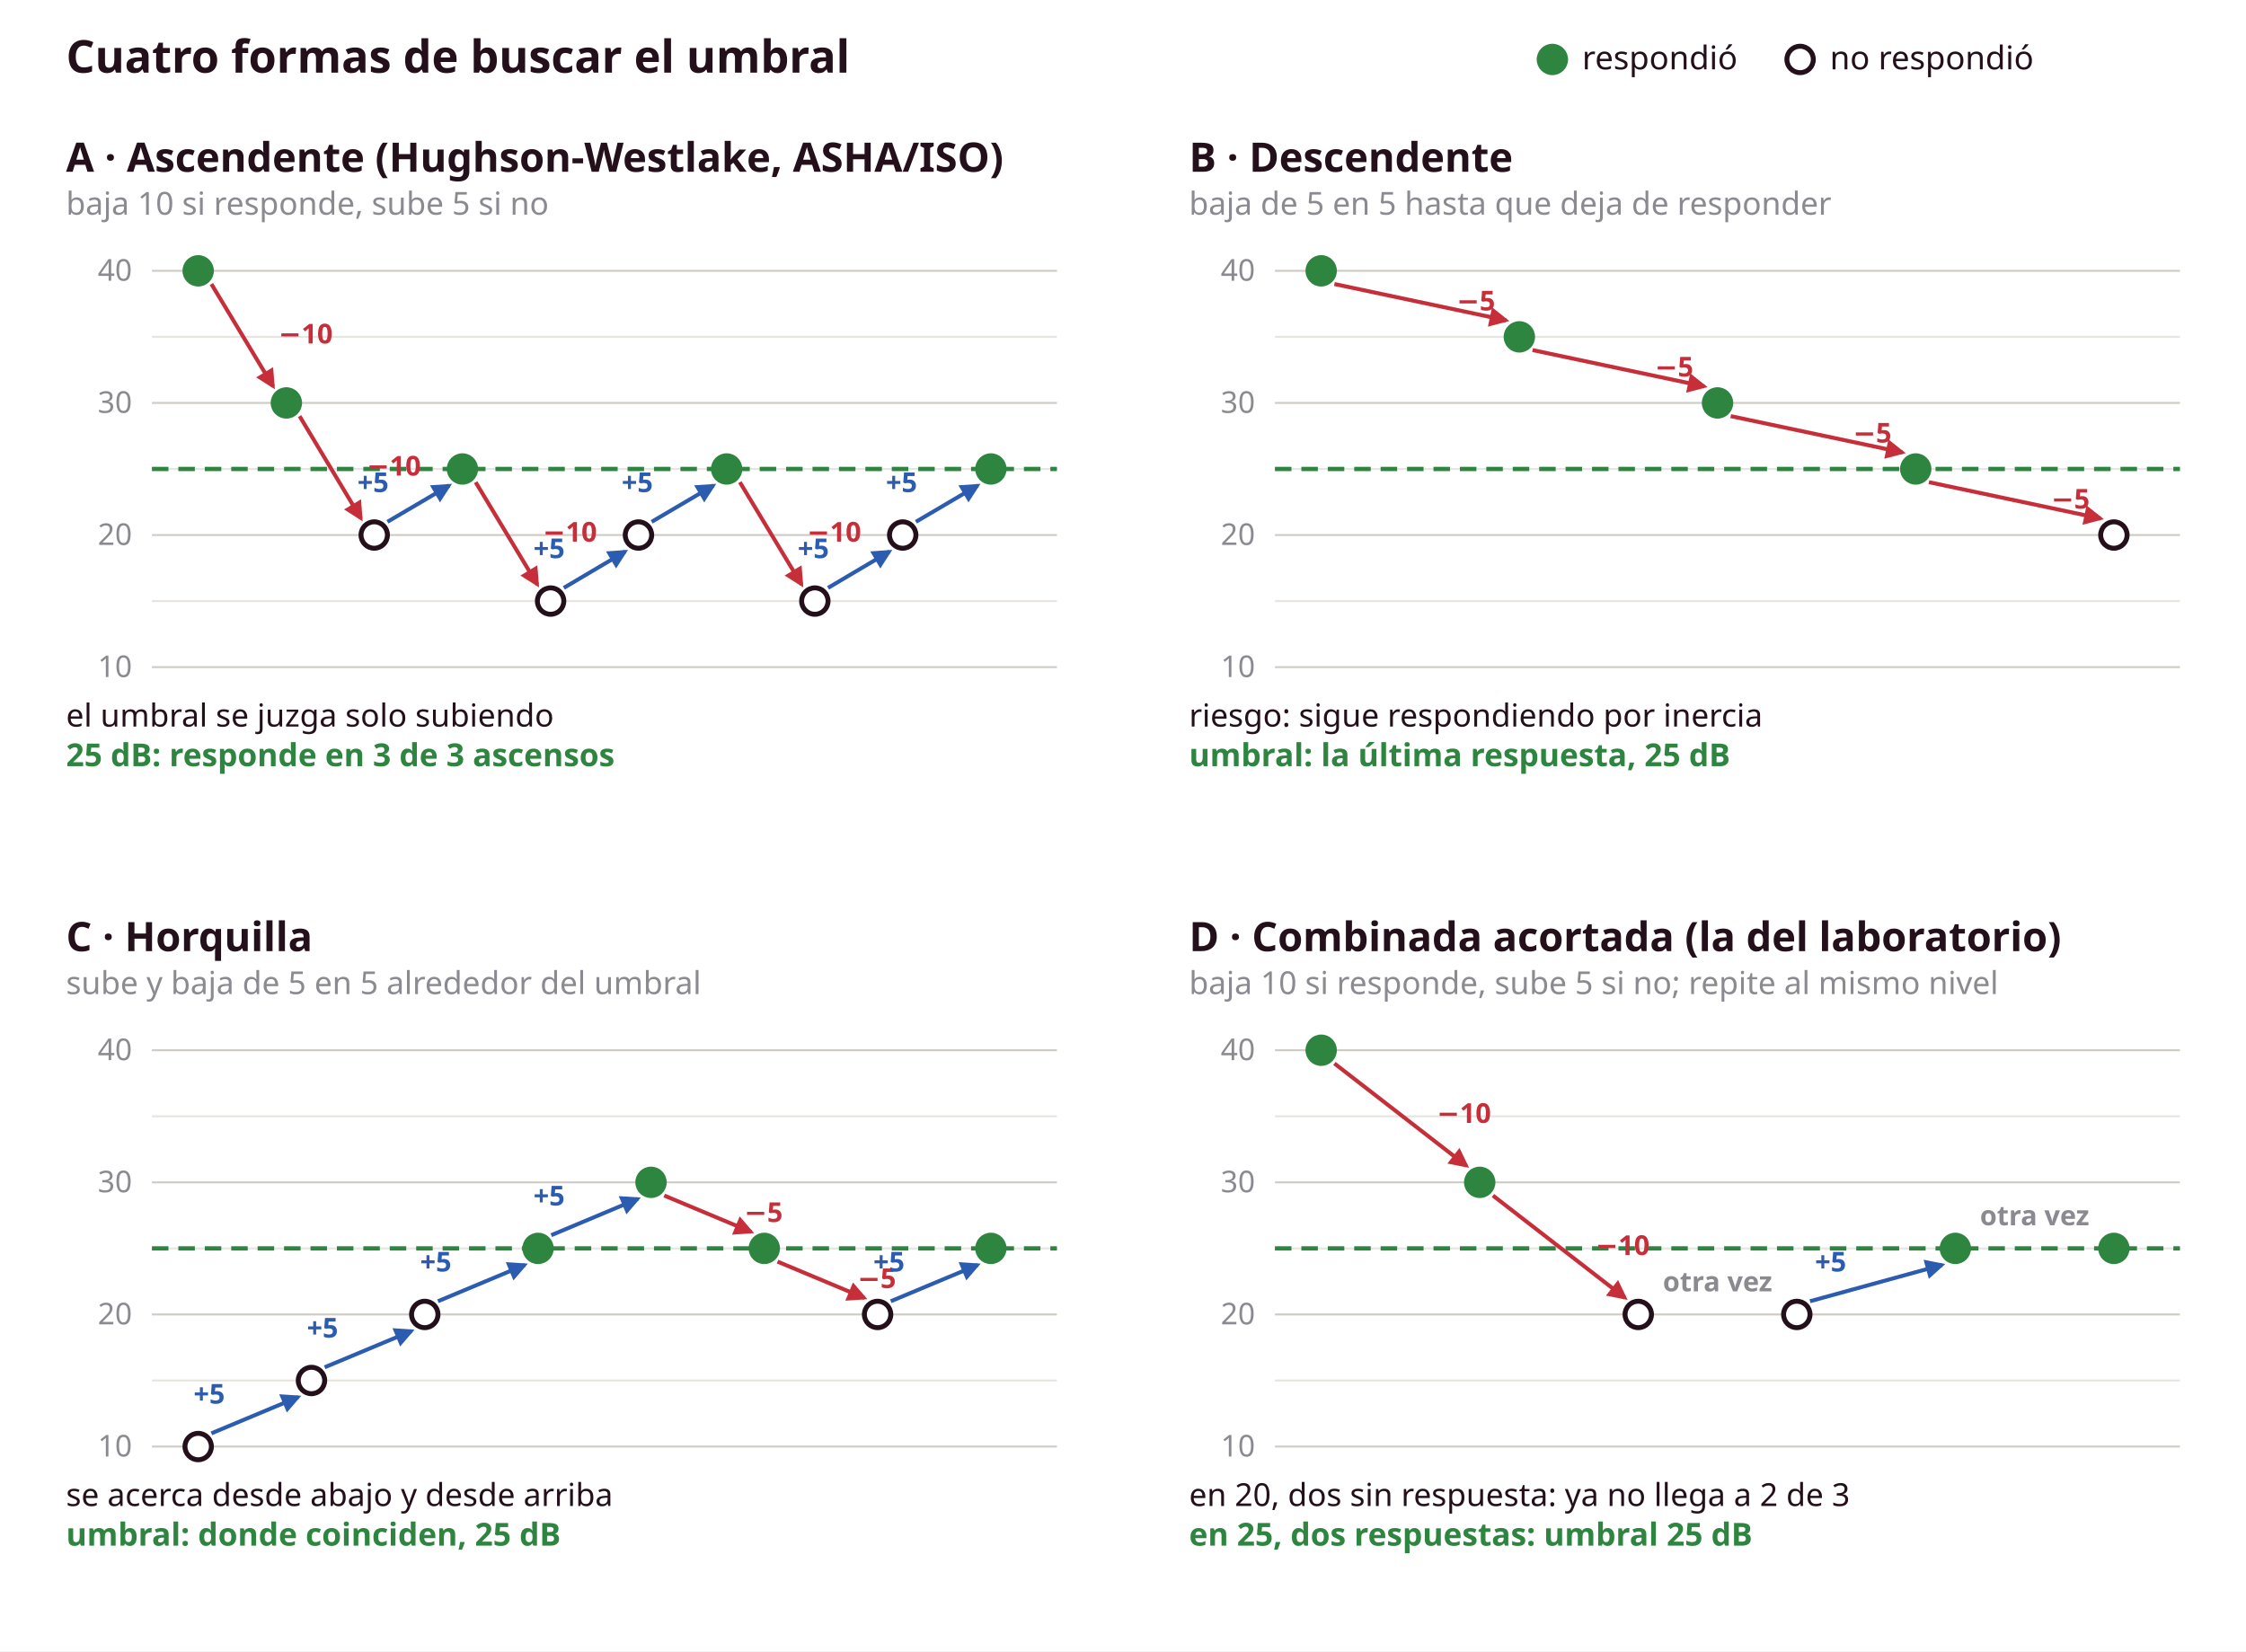
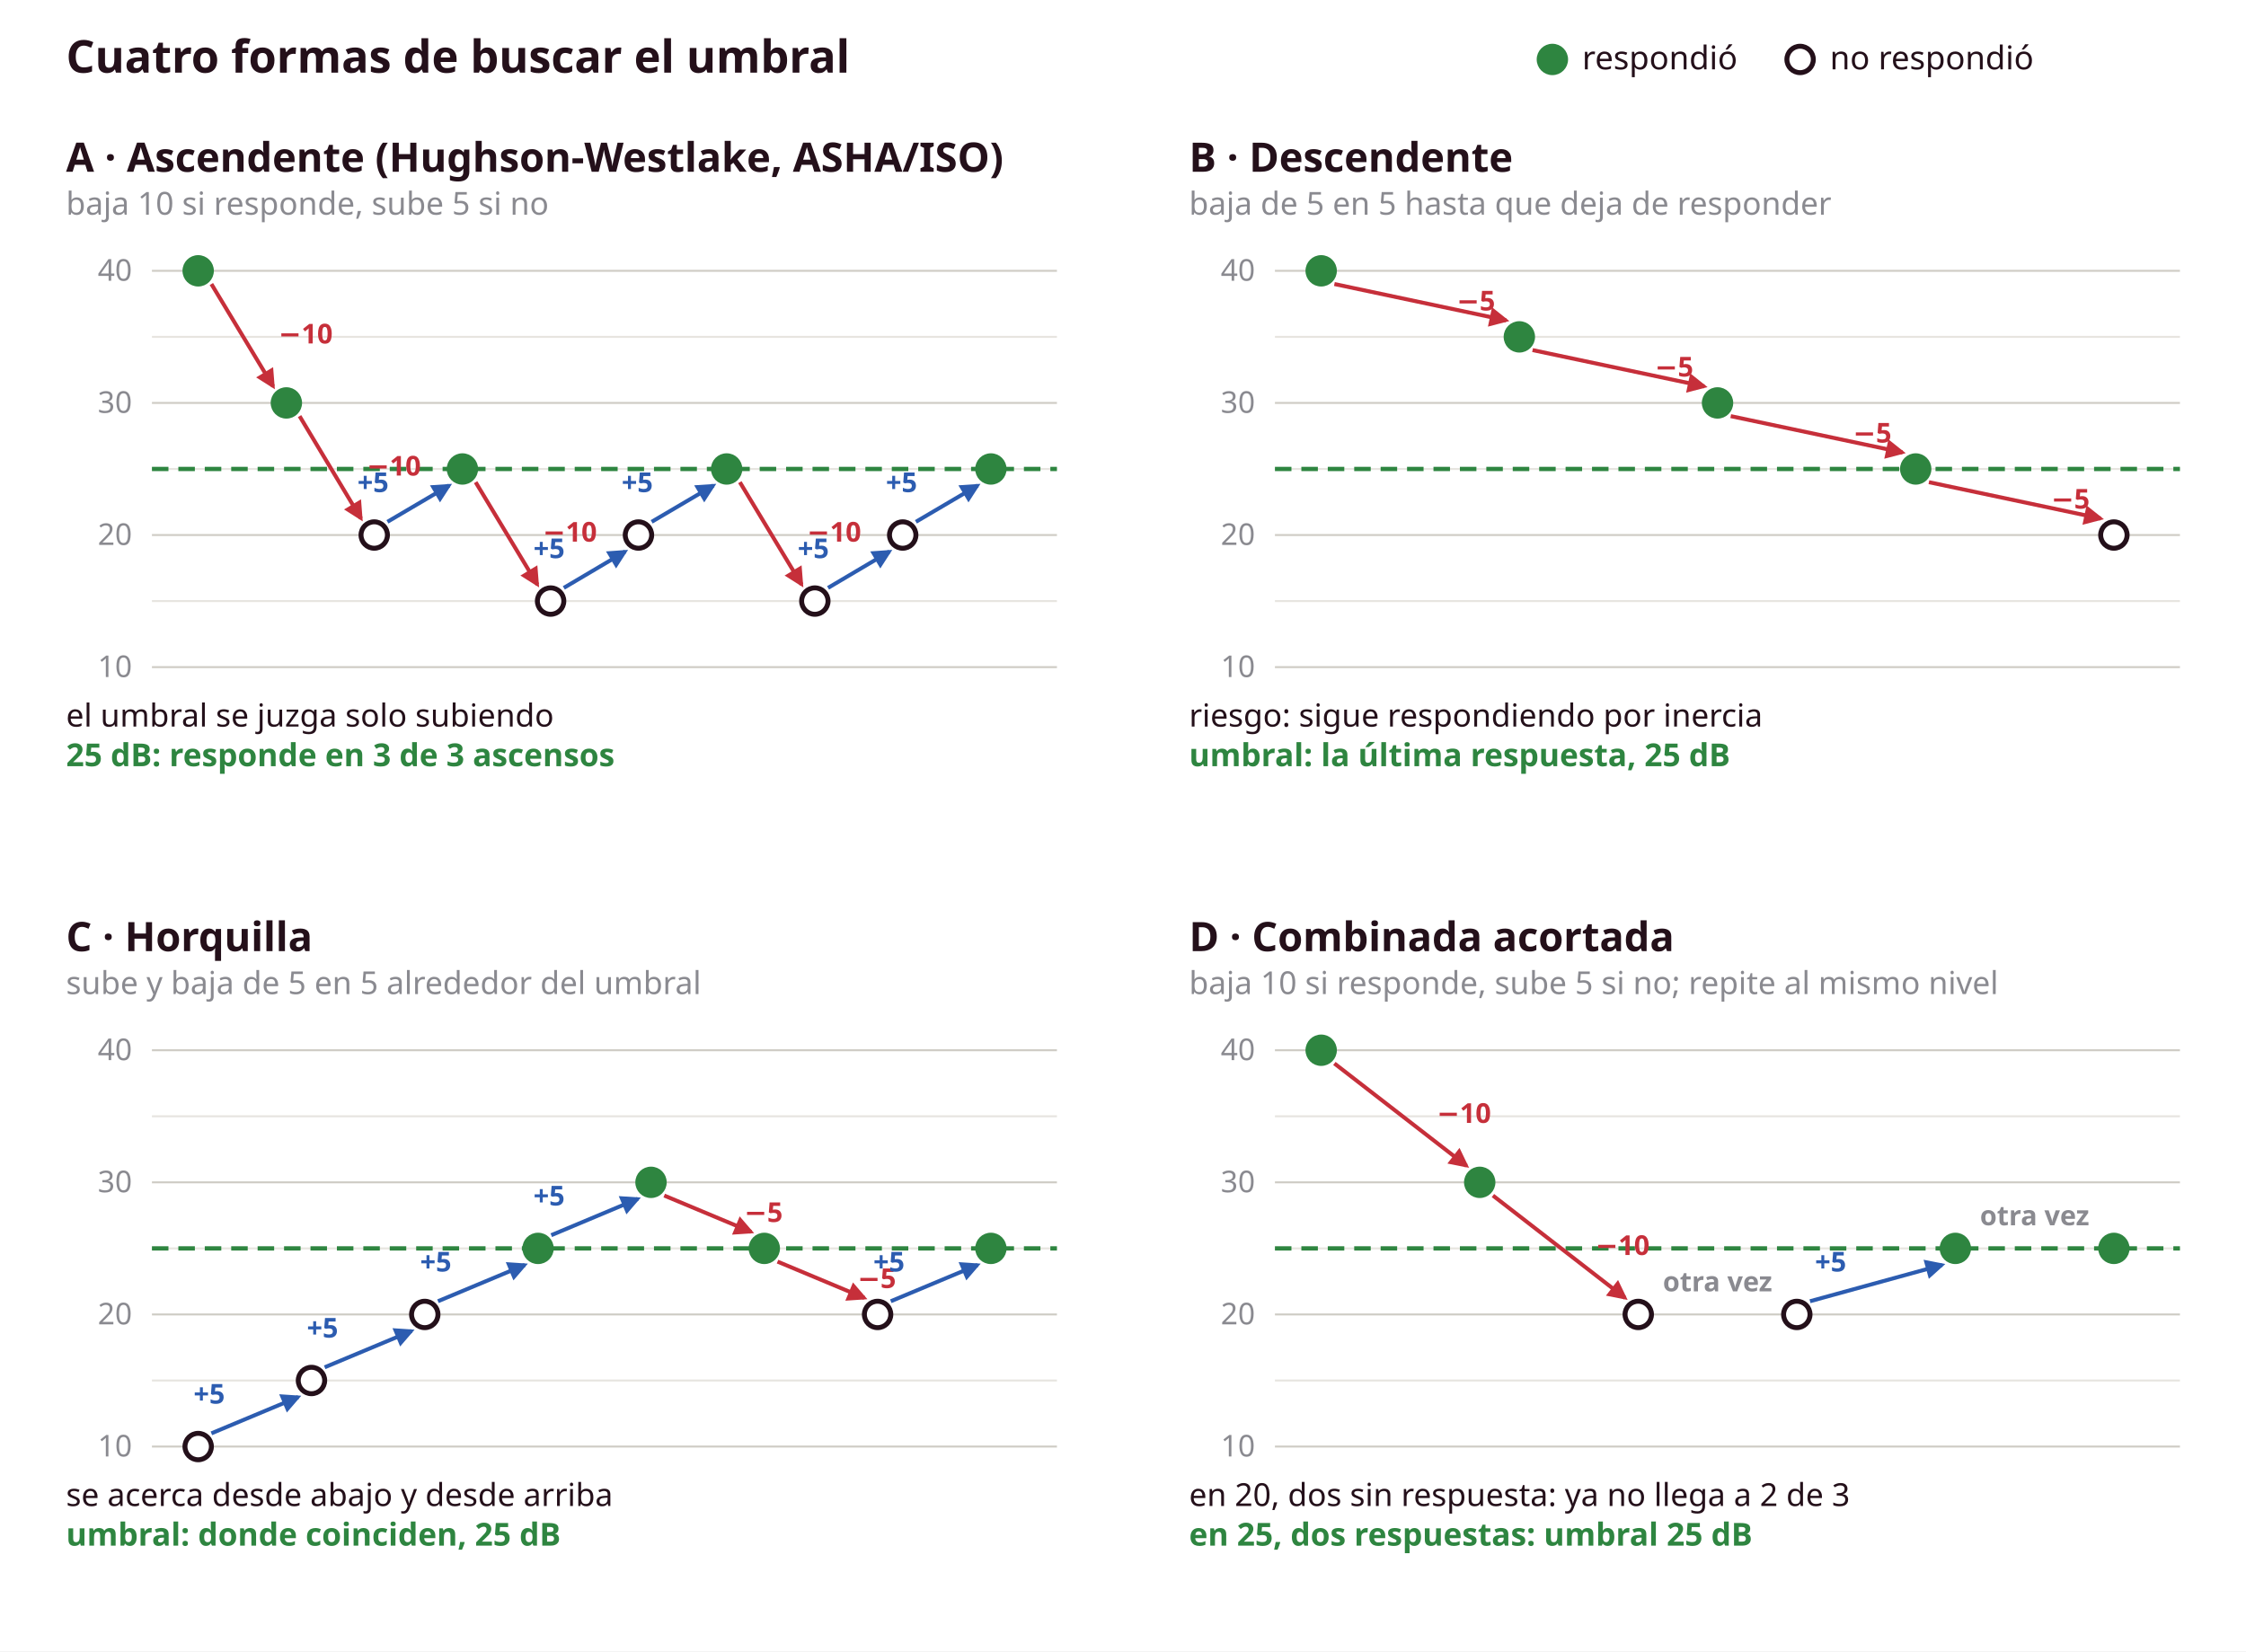
<svg xmlns="http://www.w3.org/2000/svg" viewBox="0 0 680 500" width="680" height="500">
  <defs>
    <marker id="p-tinta" markerWidth="6" markerHeight="6" refX="5" refY="3" markerUnits="userSpaceOnUse" orient="auto">
      <path d="M0,0 L6,3 L0,6 z" fill="#24101a" />
    </marker>
    <marker id="p-od" markerWidth="6" markerHeight="6" refX="5" refY="3" markerUnits="userSpaceOnUse" orient="auto">
      <path d="M0,0 L6,3 L0,6 z" fill="#c62f3a" />
    </marker>
    <marker id="p-osea" markerWidth="6" markerHeight="6" refX="5" refY="3" markerUnits="userSpaceOnUse" orient="auto">
      <path d="M0,0 L6,3 L0,6 z" fill="#b86b12" />
    </marker>
    <marker id="p-verde" markerWidth="6" markerHeight="6" refX="5" refY="3" markerUnits="userSpaceOnUse" orient="auto">
      <path d="M0,0 L6,3 L0,6 z" fill="#2e8540" />
    </marker>
    <marker id="p-azul" markerWidth="6" markerHeight="6" refX="5" refY="3" markerUnits="userSpaceOnUse" orient="auto">
      <path d="M0,0 L6,3 L0,6 z" fill="#2c5cb0" />
    </marker>
    <marker id="p-tenue" markerWidth="6" markerHeight="6" refX="5" refY="3" markerUnits="userSpaceOnUse" orient="auto">
      <path d="M0,0 L6,3 L0,6 z" fill="#8a8a90" />
    </marker>
  </defs>
  <rect width="680" height="500" fill="#fff" />
  <text x="20.0" y="52.0" font-family="'Plus Jakarta Sans', sans-serif" font-size="12.3" fill="#24101a" text-anchor="start" font-weight="700">A · Ascendente (Hughson-Westlake, ASHA/ISO)</text>
  <text x="20.0" y="65.0" font-family="'Plus Jakarta Sans', sans-serif" font-size="9.6" fill="#8a8a90" text-anchor="start" font-weight="400">baja 10 si responde, sube 5 si no</text>
  <line x1="46.0" y1="202.0" x2="320.0" y2="202.0" stroke="#cfccc5" stroke-width="0.6" />
  <text x="40.0" y="205.0" font-family="'Plus Jakarta Sans', sans-serif" font-size="9.1" fill="#8a8a90" text-anchor="end" font-weight="400">10</text>
  <line x1="46.0" y1="182.0" x2="320.0" y2="182.0" stroke="#e7e5e0" stroke-width="0.6" />
  <line x1="46.0" y1="162.0" x2="320.0" y2="162.0" stroke="#cfccc5" stroke-width="0.6" />
  <text x="40.0" y="165.0" font-family="'Plus Jakarta Sans', sans-serif" font-size="9.1" fill="#8a8a90" text-anchor="end" font-weight="400">20</text>
  <line x1="46.0" y1="142.0" x2="320.0" y2="142.0" stroke="#e7e5e0" stroke-width="0.6" />
  <line x1="46.0" y1="122.0" x2="320.0" y2="122.0" stroke="#cfccc5" stroke-width="0.6" />
  <text x="40.0" y="125.0" font-family="'Plus Jakarta Sans', sans-serif" font-size="9.1" fill="#8a8a90" text-anchor="end" font-weight="400">30</text>
  <line x1="46.0" y1="102.0" x2="320.0" y2="102.0" stroke="#e7e5e0" stroke-width="0.6" />
  <line x1="46.0" y1="82.0" x2="320.0" y2="82.0" stroke="#cfccc5" stroke-width="0.6" />
  <text x="40.0" y="85.0" font-family="'Plus Jakarta Sans', sans-serif" font-size="9.1" fill="#8a8a90" text-anchor="end" font-weight="400">40</text>
  <line x1="46.0" y1="142.0" x2="320.0" y2="142.0" stroke="#2e8540" stroke-width="1.3" stroke-dasharray="5 3" />
  <line x1="64.0" y1="86.0" x2="82.7" y2="117.0" stroke="#c62f3a" stroke-width="1.2" marker-end="url(#p-od)" />
  <text x="84.3" y="104.0" font-family="'Plus Jakarta Sans', sans-serif" font-size="8.3" fill="#c62f3a" text-anchor="start" font-weight="700">−10</text>
  <line x1="90.7" y1="126.0" x2="109.3" y2="157.0" stroke="#c62f3a" stroke-width="1.2" marker-end="url(#p-od)" />
  <text x="111.0" y="144.0" font-family="'Plus Jakarta Sans', sans-serif" font-size="8.3" fill="#c62f3a" text-anchor="start" font-weight="700">−10</text>
  <line x1="117.3" y1="158.0" x2="136.0" y2="147.0" stroke="#2c5cb0" stroke-width="1.2" marker-end="url(#p-azul)" />
  <text x="117.7" y="149.0" font-family="'Plus Jakarta Sans', sans-serif" font-size="8.3" fill="#2c5cb0" text-anchor="end" font-weight="700">+5</text>
  <line x1="144.0" y1="146.0" x2="162.7" y2="177.0" stroke="#c62f3a" stroke-width="1.2" marker-end="url(#p-od)" />
  <text x="164.3" y="164.0" font-family="'Plus Jakarta Sans', sans-serif" font-size="8.3" fill="#c62f3a" text-anchor="start" font-weight="700">−10</text>
  <line x1="170.7" y1="178.0" x2="189.3" y2="167.0" stroke="#2c5cb0" stroke-width="1.2" marker-end="url(#p-azul)" />
  <text x="171.0" y="169.0" font-family="'Plus Jakarta Sans', sans-serif" font-size="8.3" fill="#2c5cb0" text-anchor="end" font-weight="700">+5</text>
  <line x1="197.3" y1="158.0" x2="216.0" y2="147.0" stroke="#2c5cb0" stroke-width="1.2" marker-end="url(#p-azul)" />
  <text x="197.7" y="149.0" font-family="'Plus Jakarta Sans', sans-serif" font-size="8.3" fill="#2c5cb0" text-anchor="end" font-weight="700">+5</text>
  <line x1="224.0" y1="146.0" x2="242.7" y2="177.0" stroke="#c62f3a" stroke-width="1.2" marker-end="url(#p-od)" />
  <text x="244.3" y="164.0" font-family="'Plus Jakarta Sans', sans-serif" font-size="8.3" fill="#c62f3a" text-anchor="start" font-weight="700">−10</text>
  <line x1="250.7" y1="178.0" x2="269.3" y2="167.0" stroke="#2c5cb0" stroke-width="1.2" marker-end="url(#p-azul)" />
  <text x="251.0" y="169.0" font-family="'Plus Jakarta Sans', sans-serif" font-size="8.3" fill="#2c5cb0" text-anchor="end" font-weight="700">+5</text>
  <line x1="277.3" y1="158.0" x2="296.0" y2="147.0" stroke="#2c5cb0" stroke-width="1.2" marker-end="url(#p-azul)" />
  <text x="277.7" y="149.0" font-family="'Plus Jakarta Sans', sans-serif" font-size="8.3" fill="#2c5cb0" text-anchor="end" font-weight="700">+5</text>
  <circle cx="60.0" cy="82.0" r="4" fill="#2e8540" stroke="#2e8540" stroke-width="1.5" />
  <circle cx="86.7" cy="122.0" r="4" fill="#2e8540" stroke="#2e8540" stroke-width="1.5" />
  <circle cx="113.3" cy="162.0" r="4" fill="#fff" stroke="#24101a" stroke-width="1.5" />
  <circle cx="140.0" cy="142.0" r="4" fill="#2e8540" stroke="#2e8540" stroke-width="1.5" />
  <circle cx="166.7" cy="182.0" r="4" fill="#fff" stroke="#24101a" stroke-width="1.5" />
  <circle cx="193.3" cy="162.0" r="4" fill="#fff" stroke="#24101a" stroke-width="1.5" />
  <circle cx="220.0" cy="142.0" r="4" fill="#2e8540" stroke="#2e8540" stroke-width="1.5" />
  <circle cx="246.7" cy="182.0" r="4" fill="#fff" stroke="#24101a" stroke-width="1.5" />
  <circle cx="273.3" cy="162.0" r="4" fill="#fff" stroke="#24101a" stroke-width="1.5" />
  <circle cx="300.0" cy="142.0" r="4" fill="#2e8540" stroke="#2e8540" stroke-width="1.5" />
  <text x="20.0" y="220.0" font-family="'Plus Jakarta Sans', sans-serif" font-size="9.6" fill="#24101a" text-anchor="start" font-weight="400">el umbral se juzga solo subiendo</text>
  <text x="20.0" y="232.0" font-family="'Plus Jakarta Sans', sans-serif" font-size="9.6" fill="#2e8540" text-anchor="start" font-weight="700">25 dB: responde en 3 de 3 ascensos</text>
  <text x="360.0" y="52.0" font-family="'Plus Jakarta Sans', sans-serif" font-size="12.3" fill="#24101a" text-anchor="start" font-weight="700">B · Descendente</text>
  <text x="360.0" y="65.0" font-family="'Plus Jakarta Sans', sans-serif" font-size="9.6" fill="#8a8a90" text-anchor="start" font-weight="400">baja de 5 en 5 hasta que deja de responder</text>
  <line x1="386.0" y1="202.0" x2="660.0" y2="202.0" stroke="#cfccc5" stroke-width="0.6" />
  <text x="380.0" y="205.0" font-family="'Plus Jakarta Sans', sans-serif" font-size="9.1" fill="#8a8a90" text-anchor="end" font-weight="400">10</text>
  <line x1="386.0" y1="182.0" x2="660.0" y2="182.0" stroke="#e7e5e0" stroke-width="0.6" />
  <line x1="386.0" y1="162.0" x2="660.0" y2="162.0" stroke="#cfccc5" stroke-width="0.6" />
  <text x="380.0" y="165.0" font-family="'Plus Jakarta Sans', sans-serif" font-size="9.1" fill="#8a8a90" text-anchor="end" font-weight="400">20</text>
  <line x1="386.0" y1="142.0" x2="660.0" y2="142.0" stroke="#e7e5e0" stroke-width="0.6" />
  <line x1="386.0" y1="122.0" x2="660.0" y2="122.0" stroke="#cfccc5" stroke-width="0.6" />
  <text x="380.0" y="125.0" font-family="'Plus Jakarta Sans', sans-serif" font-size="9.1" fill="#8a8a90" text-anchor="end" font-weight="400">30</text>
  <line x1="386.0" y1="102.0" x2="660.0" y2="102.0" stroke="#e7e5e0" stroke-width="0.6" />
  <line x1="386.0" y1="82.0" x2="660.0" y2="82.0" stroke="#cfccc5" stroke-width="0.6" />
  <text x="380.0" y="85.0" font-family="'Plus Jakarta Sans', sans-serif" font-size="9.1" fill="#8a8a90" text-anchor="end" font-weight="400">40</text>
  <line x1="386.0" y1="142.0" x2="660.0" y2="142.0" stroke="#2e8540" stroke-width="1.3" stroke-dasharray="5 3" />
  <line x1="404.0" y1="86.0" x2="456.0" y2="97.0" stroke="#c62f3a" stroke-width="1.2" marker-end="url(#p-od)" />
  <text x="441.0" y="94.0" font-family="'Plus Jakarta Sans', sans-serif" font-size="8.3" fill="#c62f3a" text-anchor="start" font-weight="700">−5</text>
  <line x1="464.0" y1="106.0" x2="516.0" y2="117.0" stroke="#c62f3a" stroke-width="1.2" marker-end="url(#p-od)" />
  <text x="501.0" y="114.0" font-family="'Plus Jakarta Sans', sans-serif" font-size="8.3" fill="#c62f3a" text-anchor="start" font-weight="700">−5</text>
  <line x1="524.0" y1="126.0" x2="576.0" y2="137.0" stroke="#c62f3a" stroke-width="1.2" marker-end="url(#p-od)" />
  <text x="561.0" y="134.0" font-family="'Plus Jakarta Sans', sans-serif" font-size="8.3" fill="#c62f3a" text-anchor="start" font-weight="700">−5</text>
  <line x1="584.0" y1="146.0" x2="636.0" y2="157.0" stroke="#c62f3a" stroke-width="1.2" marker-end="url(#p-od)" />
  <text x="621.0" y="154.0" font-family="'Plus Jakarta Sans', sans-serif" font-size="8.3" fill="#c62f3a" text-anchor="start" font-weight="700">−5</text>
  <circle cx="400.0" cy="82.0" r="4" fill="#2e8540" stroke="#2e8540" stroke-width="1.5" />
  <circle cx="460.0" cy="102.0" r="4" fill="#2e8540" stroke="#2e8540" stroke-width="1.5" />
  <circle cx="520.0" cy="122.0" r="4" fill="#2e8540" stroke="#2e8540" stroke-width="1.5" />
  <circle cx="580.0" cy="142.0" r="4" fill="#2e8540" stroke="#2e8540" stroke-width="1.5" />
  <circle cx="640.0" cy="162.0" r="4" fill="#fff" stroke="#24101a" stroke-width="1.5" />
  <text x="360.0" y="220.0" font-family="'Plus Jakarta Sans', sans-serif" font-size="9.6" fill="#24101a" text-anchor="start" font-weight="400">riesgo: sigue respondiendo por inercia</text>
  <text x="360.0" y="232.0" font-family="'Plus Jakarta Sans', sans-serif" font-size="9.6" fill="#2e8540" text-anchor="start" font-weight="700">umbral: la última respuesta, 25 dB</text>
  <text x="20.0" y="288.0" font-family="'Plus Jakarta Sans', sans-serif" font-size="12.3" fill="#24101a" text-anchor="start" font-weight="700">C · Horquilla</text>
  <text x="20.0" y="301.0" font-family="'Plus Jakarta Sans', sans-serif" font-size="9.6" fill="#8a8a90" text-anchor="start" font-weight="400">sube y baja de 5 en 5 alrededor del umbral</text>
  <line x1="46.0" y1="438.0" x2="320.0" y2="438.0" stroke="#cfccc5" stroke-width="0.6" />
  <text x="40.0" y="441.0" font-family="'Plus Jakarta Sans', sans-serif" font-size="9.1" fill="#8a8a90" text-anchor="end" font-weight="400">10</text>
  <line x1="46.0" y1="418.0" x2="320.0" y2="418.0" stroke="#e7e5e0" stroke-width="0.6" />
  <line x1="46.0" y1="398.0" x2="320.0" y2="398.0" stroke="#cfccc5" stroke-width="0.6" />
  <text x="40.0" y="401.0" font-family="'Plus Jakarta Sans', sans-serif" font-size="9.1" fill="#8a8a90" text-anchor="end" font-weight="400">20</text>
  <line x1="46.0" y1="378.0" x2="320.0" y2="378.0" stroke="#e7e5e0" stroke-width="0.6" />
  <line x1="46.0" y1="358.0" x2="320.0" y2="358.0" stroke="#cfccc5" stroke-width="0.6" />
  <text x="40.0" y="361.0" font-family="'Plus Jakarta Sans', sans-serif" font-size="9.1" fill="#8a8a90" text-anchor="end" font-weight="400">30</text>
  <line x1="46.0" y1="338.0" x2="320.0" y2="338.0" stroke="#e7e5e0" stroke-width="0.6" />
  <line x1="46.0" y1="318.0" x2="320.0" y2="318.0" stroke="#cfccc5" stroke-width="0.6" />
  <text x="40.0" y="321.0" font-family="'Plus Jakarta Sans', sans-serif" font-size="9.1" fill="#8a8a90" text-anchor="end" font-weight="400">40</text>
  <line x1="46.0" y1="378.0" x2="320.0" y2="378.0" stroke="#2e8540" stroke-width="1.3" stroke-dasharray="5 3" />
  <line x1="64.0" y1="434.0" x2="90.3" y2="423.0" stroke="#2c5cb0" stroke-width="1.2" marker-end="url(#p-azul)" />
  <text x="68.1" y="425.0" font-family="'Plus Jakarta Sans', sans-serif" font-size="8.3" fill="#2c5cb0" text-anchor="end" font-weight="700">+5</text>
  <line x1="98.3" y1="414.0" x2="124.6" y2="403.0" stroke="#2c5cb0" stroke-width="1.2" marker-end="url(#p-azul)" />
  <text x="102.4" y="405.0" font-family="'Plus Jakarta Sans', sans-serif" font-size="8.3" fill="#2c5cb0" text-anchor="end" font-weight="700">+5</text>
  <line x1="132.6" y1="394.0" x2="158.9" y2="383.0" stroke="#2c5cb0" stroke-width="1.2" marker-end="url(#p-azul)" />
  <text x="136.7" y="385.0" font-family="'Plus Jakarta Sans', sans-serif" font-size="8.3" fill="#2c5cb0" text-anchor="end" font-weight="700">+5</text>
  <line x1="166.9" y1="374.0" x2="193.1" y2="363.0" stroke="#2c5cb0" stroke-width="1.2" marker-end="url(#p-azul)" />
  <text x="171.0" y="365.0" font-family="'Plus Jakarta Sans', sans-serif" font-size="8.3" fill="#2c5cb0" text-anchor="end" font-weight="700">+5</text>
  <line x1="201.1" y1="362.0" x2="227.4" y2="373.0" stroke="#c62f3a" stroke-width="1.2" marker-end="url(#p-od)" />
  <text x="225.3" y="370.0" font-family="'Plus Jakarta Sans', sans-serif" font-size="8.3" fill="#c62f3a" text-anchor="start" font-weight="700">−5</text>
  <line x1="235.4" y1="382.0" x2="261.7" y2="393.0" stroke="#c62f3a" stroke-width="1.2" marker-end="url(#p-od)" />
  <text x="259.6" y="390.0" font-family="'Plus Jakarta Sans', sans-serif" font-size="8.3" fill="#c62f3a" text-anchor="start" font-weight="700">−5</text>
  <line x1="269.7" y1="394.0" x2="296.0" y2="383.0" stroke="#2c5cb0" stroke-width="1.2" marker-end="url(#p-azul)" />
  <text x="273.9" y="385.0" font-family="'Plus Jakarta Sans', sans-serif" font-size="8.3" fill="#2c5cb0" text-anchor="end" font-weight="700">+5</text>
  <circle cx="60.0" cy="438.0" r="4" fill="#fff" stroke="#24101a" stroke-width="1.5" />
  <circle cx="94.3" cy="418.0" r="4" fill="#fff" stroke="#24101a" stroke-width="1.5" />
  <circle cx="128.6" cy="398.0" r="4" fill="#fff" stroke="#24101a" stroke-width="1.5" />
  <circle cx="162.9" cy="378.0" r="4" fill="#2e8540" stroke="#2e8540" stroke-width="1.5" />
  <circle cx="197.1" cy="358.0" r="4" fill="#2e8540" stroke="#2e8540" stroke-width="1.5" />
  <circle cx="231.4" cy="378.0" r="4" fill="#2e8540" stroke="#2e8540" stroke-width="1.5" />
  <circle cx="265.7" cy="398.0" r="4" fill="#fff" stroke="#24101a" stroke-width="1.5" />
  <circle cx="300.0" cy="378.0" r="4" fill="#2e8540" stroke="#2e8540" stroke-width="1.5" />
  <text x="20.0" y="456.0" font-family="'Plus Jakarta Sans', sans-serif" font-size="9.6" fill="#24101a" text-anchor="start" font-weight="400">se acerca desde abajo y desde arriba</text>
  <text x="20.0" y="468.0" font-family="'Plus Jakarta Sans', sans-serif" font-size="9.6" fill="#2e8540" text-anchor="start" font-weight="700">umbral: donde coinciden, 25 dB</text>
-   <text x="360.0" y="288.0" font-family="'Plus Jakarta Sans', sans-serif" font-size="12.3" fill="#24101a" text-anchor="start" font-weight="700">D · Combinada acortada (la del laboratorio)</text>
+   <text x="360.0" y="288.0" font-family="'Plus Jakarta Sans', sans-serif" font-size="12.3" fill="#24101a" text-anchor="start" font-weight="700">D · Combinada acortada</text>
  <text x="360.0" y="301.0" font-family="'Plus Jakarta Sans', sans-serif" font-size="9.6" fill="#8a8a90" text-anchor="start" font-weight="400">baja 10 si responde, sube 5 si no; repite al mismo nivel</text>
  <line x1="386.0" y1="438.0" x2="660.0" y2="438.0" stroke="#cfccc5" stroke-width="0.6" />
  <text x="380.0" y="441.0" font-family="'Plus Jakarta Sans', sans-serif" font-size="9.1" fill="#8a8a90" text-anchor="end" font-weight="400">10</text>
  <line x1="386.0" y1="418.0" x2="660.0" y2="418.0" stroke="#e7e5e0" stroke-width="0.6" />
  <line x1="386.0" y1="398.0" x2="660.0" y2="398.0" stroke="#cfccc5" stroke-width="0.6" />
  <text x="380.0" y="401.0" font-family="'Plus Jakarta Sans', sans-serif" font-size="9.1" fill="#8a8a90" text-anchor="end" font-weight="400">20</text>
  <line x1="386.0" y1="378.0" x2="660.0" y2="378.0" stroke="#e7e5e0" stroke-width="0.6" />
  <line x1="386.0" y1="358.0" x2="660.0" y2="358.0" stroke="#cfccc5" stroke-width="0.6" />
  <text x="380.0" y="361.0" font-family="'Plus Jakarta Sans', sans-serif" font-size="9.1" fill="#8a8a90" text-anchor="end" font-weight="400">30</text>
  <line x1="386.0" y1="338.0" x2="660.0" y2="338.0" stroke="#e7e5e0" stroke-width="0.6" />
  <line x1="386.0" y1="318.0" x2="660.0" y2="318.0" stroke="#cfccc5" stroke-width="0.6" />
  <text x="380.0" y="321.0" font-family="'Plus Jakarta Sans', sans-serif" font-size="9.1" fill="#8a8a90" text-anchor="end" font-weight="400">40</text>
  <line x1="386.0" y1="378.0" x2="660.0" y2="378.0" stroke="#2e8540" stroke-width="1.3" stroke-dasharray="5 3" />
  <line x1="404.0" y1="322.0" x2="444.0" y2="353.0" stroke="#c62f3a" stroke-width="1.2" marker-end="url(#p-od)" />
  <text x="435.0" y="340.0" font-family="'Plus Jakarta Sans', sans-serif" font-size="8.3" fill="#c62f3a" text-anchor="start" font-weight="700">−10</text>
  <line x1="452.0" y1="362.0" x2="492.0" y2="393.0" stroke="#c62f3a" stroke-width="1.2" marker-end="url(#p-od)" />
  <text x="483.0" y="380.0" font-family="'Plus Jakarta Sans', sans-serif" font-size="8.3" fill="#c62f3a" text-anchor="start" font-weight="700">−10</text>
  <text x="520.0" y="391.0" font-family="'Plus Jakarta Sans', sans-serif" font-size="8.3" fill="#8a8a90" text-anchor="middle" font-weight="700">otra vez</text>
  <line x1="548.0" y1="394.0" x2="588.0" y2="383.0" stroke="#2c5cb0" stroke-width="1.2" marker-end="url(#p-azul)" />
  <text x="559.0" y="385.0" font-family="'Plus Jakarta Sans', sans-serif" font-size="8.3" fill="#2c5cb0" text-anchor="end" font-weight="700">+5</text>
  <text x="616.0" y="371.0" font-family="'Plus Jakarta Sans', sans-serif" font-size="8.3" fill="#8a8a90" text-anchor="middle" font-weight="700">otra vez</text>
  <circle cx="400.0" cy="318.0" r="4" fill="#2e8540" stroke="#2e8540" stroke-width="1.5" />
  <circle cx="448.0" cy="358.0" r="4" fill="#2e8540" stroke="#2e8540" stroke-width="1.5" />
  <circle cx="496.0" cy="398.0" r="4" fill="#fff" stroke="#24101a" stroke-width="1.5" />
  <circle cx="544.0" cy="398.0" r="4" fill="#fff" stroke="#24101a" stroke-width="1.5" />
  <circle cx="592.0" cy="378.0" r="4" fill="#2e8540" stroke="#2e8540" stroke-width="1.5" />
  <circle cx="640.0" cy="378.0" r="4" fill="#2e8540" stroke="#2e8540" stroke-width="1.5" />
  <text x="360.0" y="456.0" font-family="'Plus Jakarta Sans', sans-serif" font-size="9.6" fill="#24101a" text-anchor="start" font-weight="400">en 20, dos sin respuesta: ya no llega a 2 de 3</text>
  <text x="360.0" y="468.0" font-family="'Plus Jakarta Sans', sans-serif" font-size="9.6" fill="#2e8540" text-anchor="start" font-weight="700">en 25, dos respuestas: umbral 25 dB</text>
  <circle cx="470.0" cy="18.0" r="4" fill="#2e8540" stroke="#2e8540" stroke-width="1.5" />
  <text x="479.0" y="21.0" font-family="'Plus Jakarta Sans', sans-serif" font-size="9.9" fill="#24101a" text-anchor="start" font-weight="400">respondió</text>
  <circle cx="545.0" cy="18.0" r="4" fill="#fff" stroke="#24101a" stroke-width="1.5" />
  <text x="554.0" y="21.0" font-family="'Plus Jakarta Sans', sans-serif" font-size="9.9" fill="#24101a" text-anchor="start" font-weight="400">no respondió</text>
  <text x="20.0" y="22.0" font-family="'Plus Jakarta Sans', sans-serif" font-size="13.7" fill="#24101a" text-anchor="start" font-weight="700">Cuatro formas de buscar el umbral</text>
</svg>
